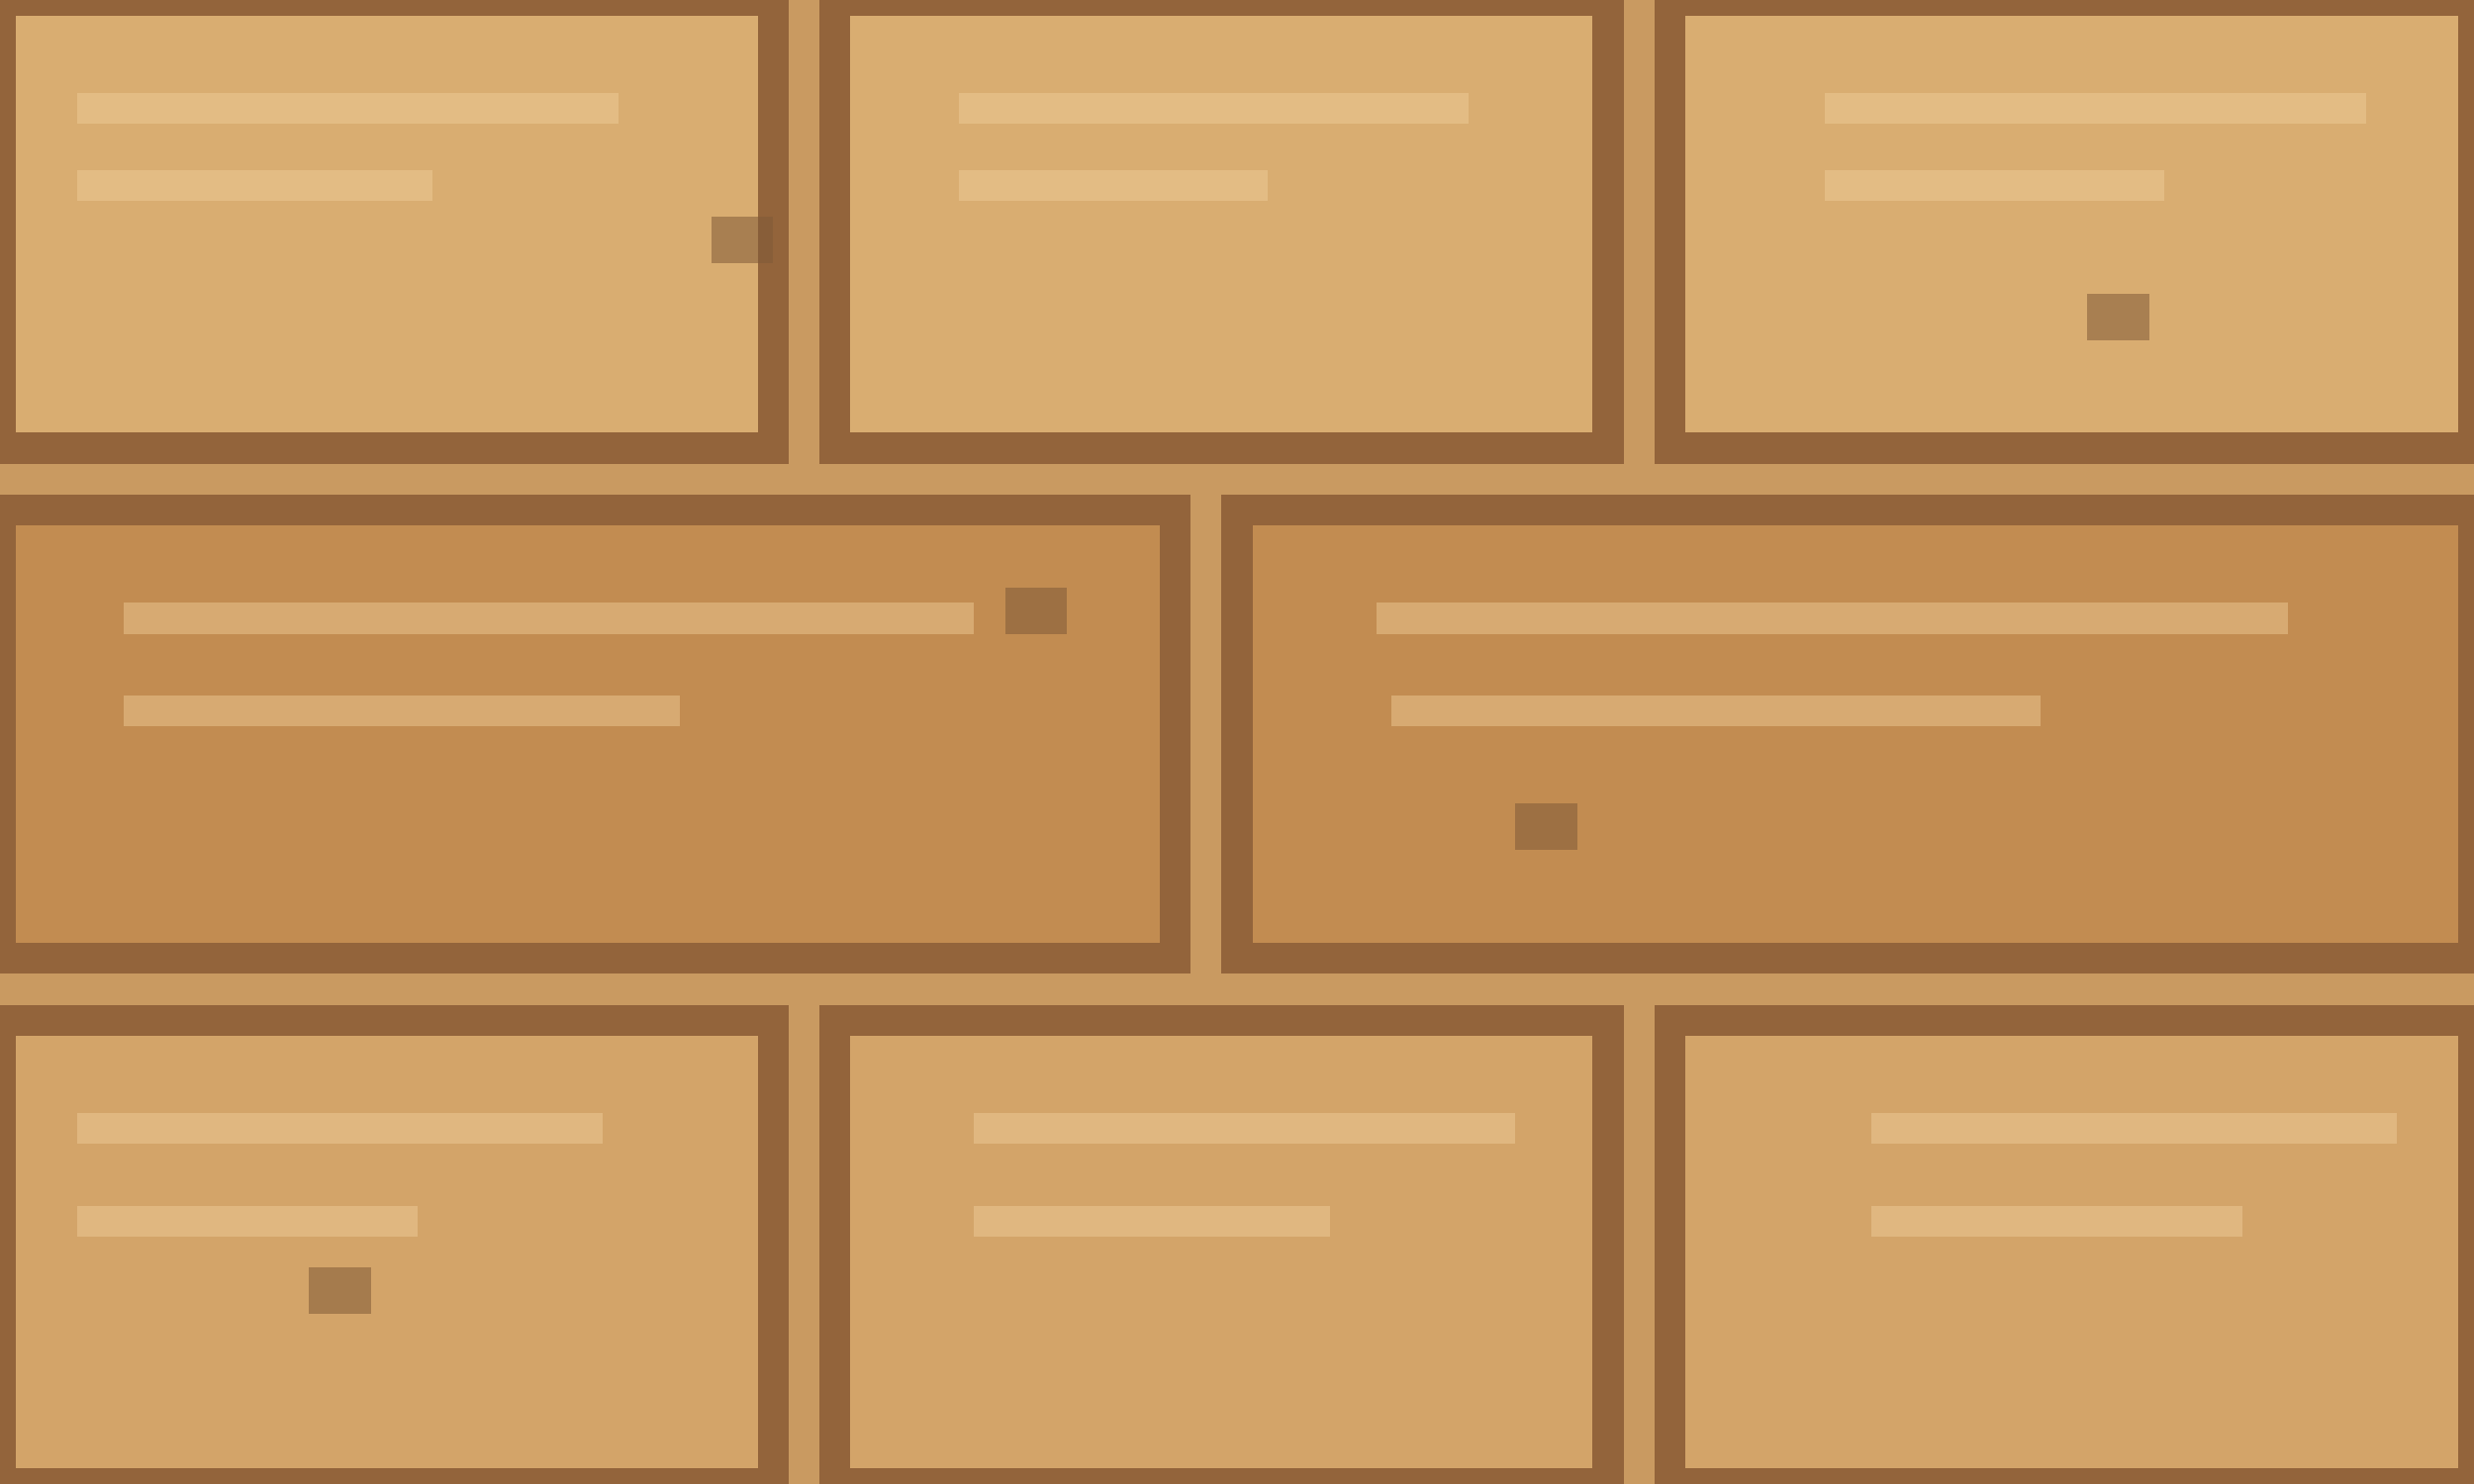
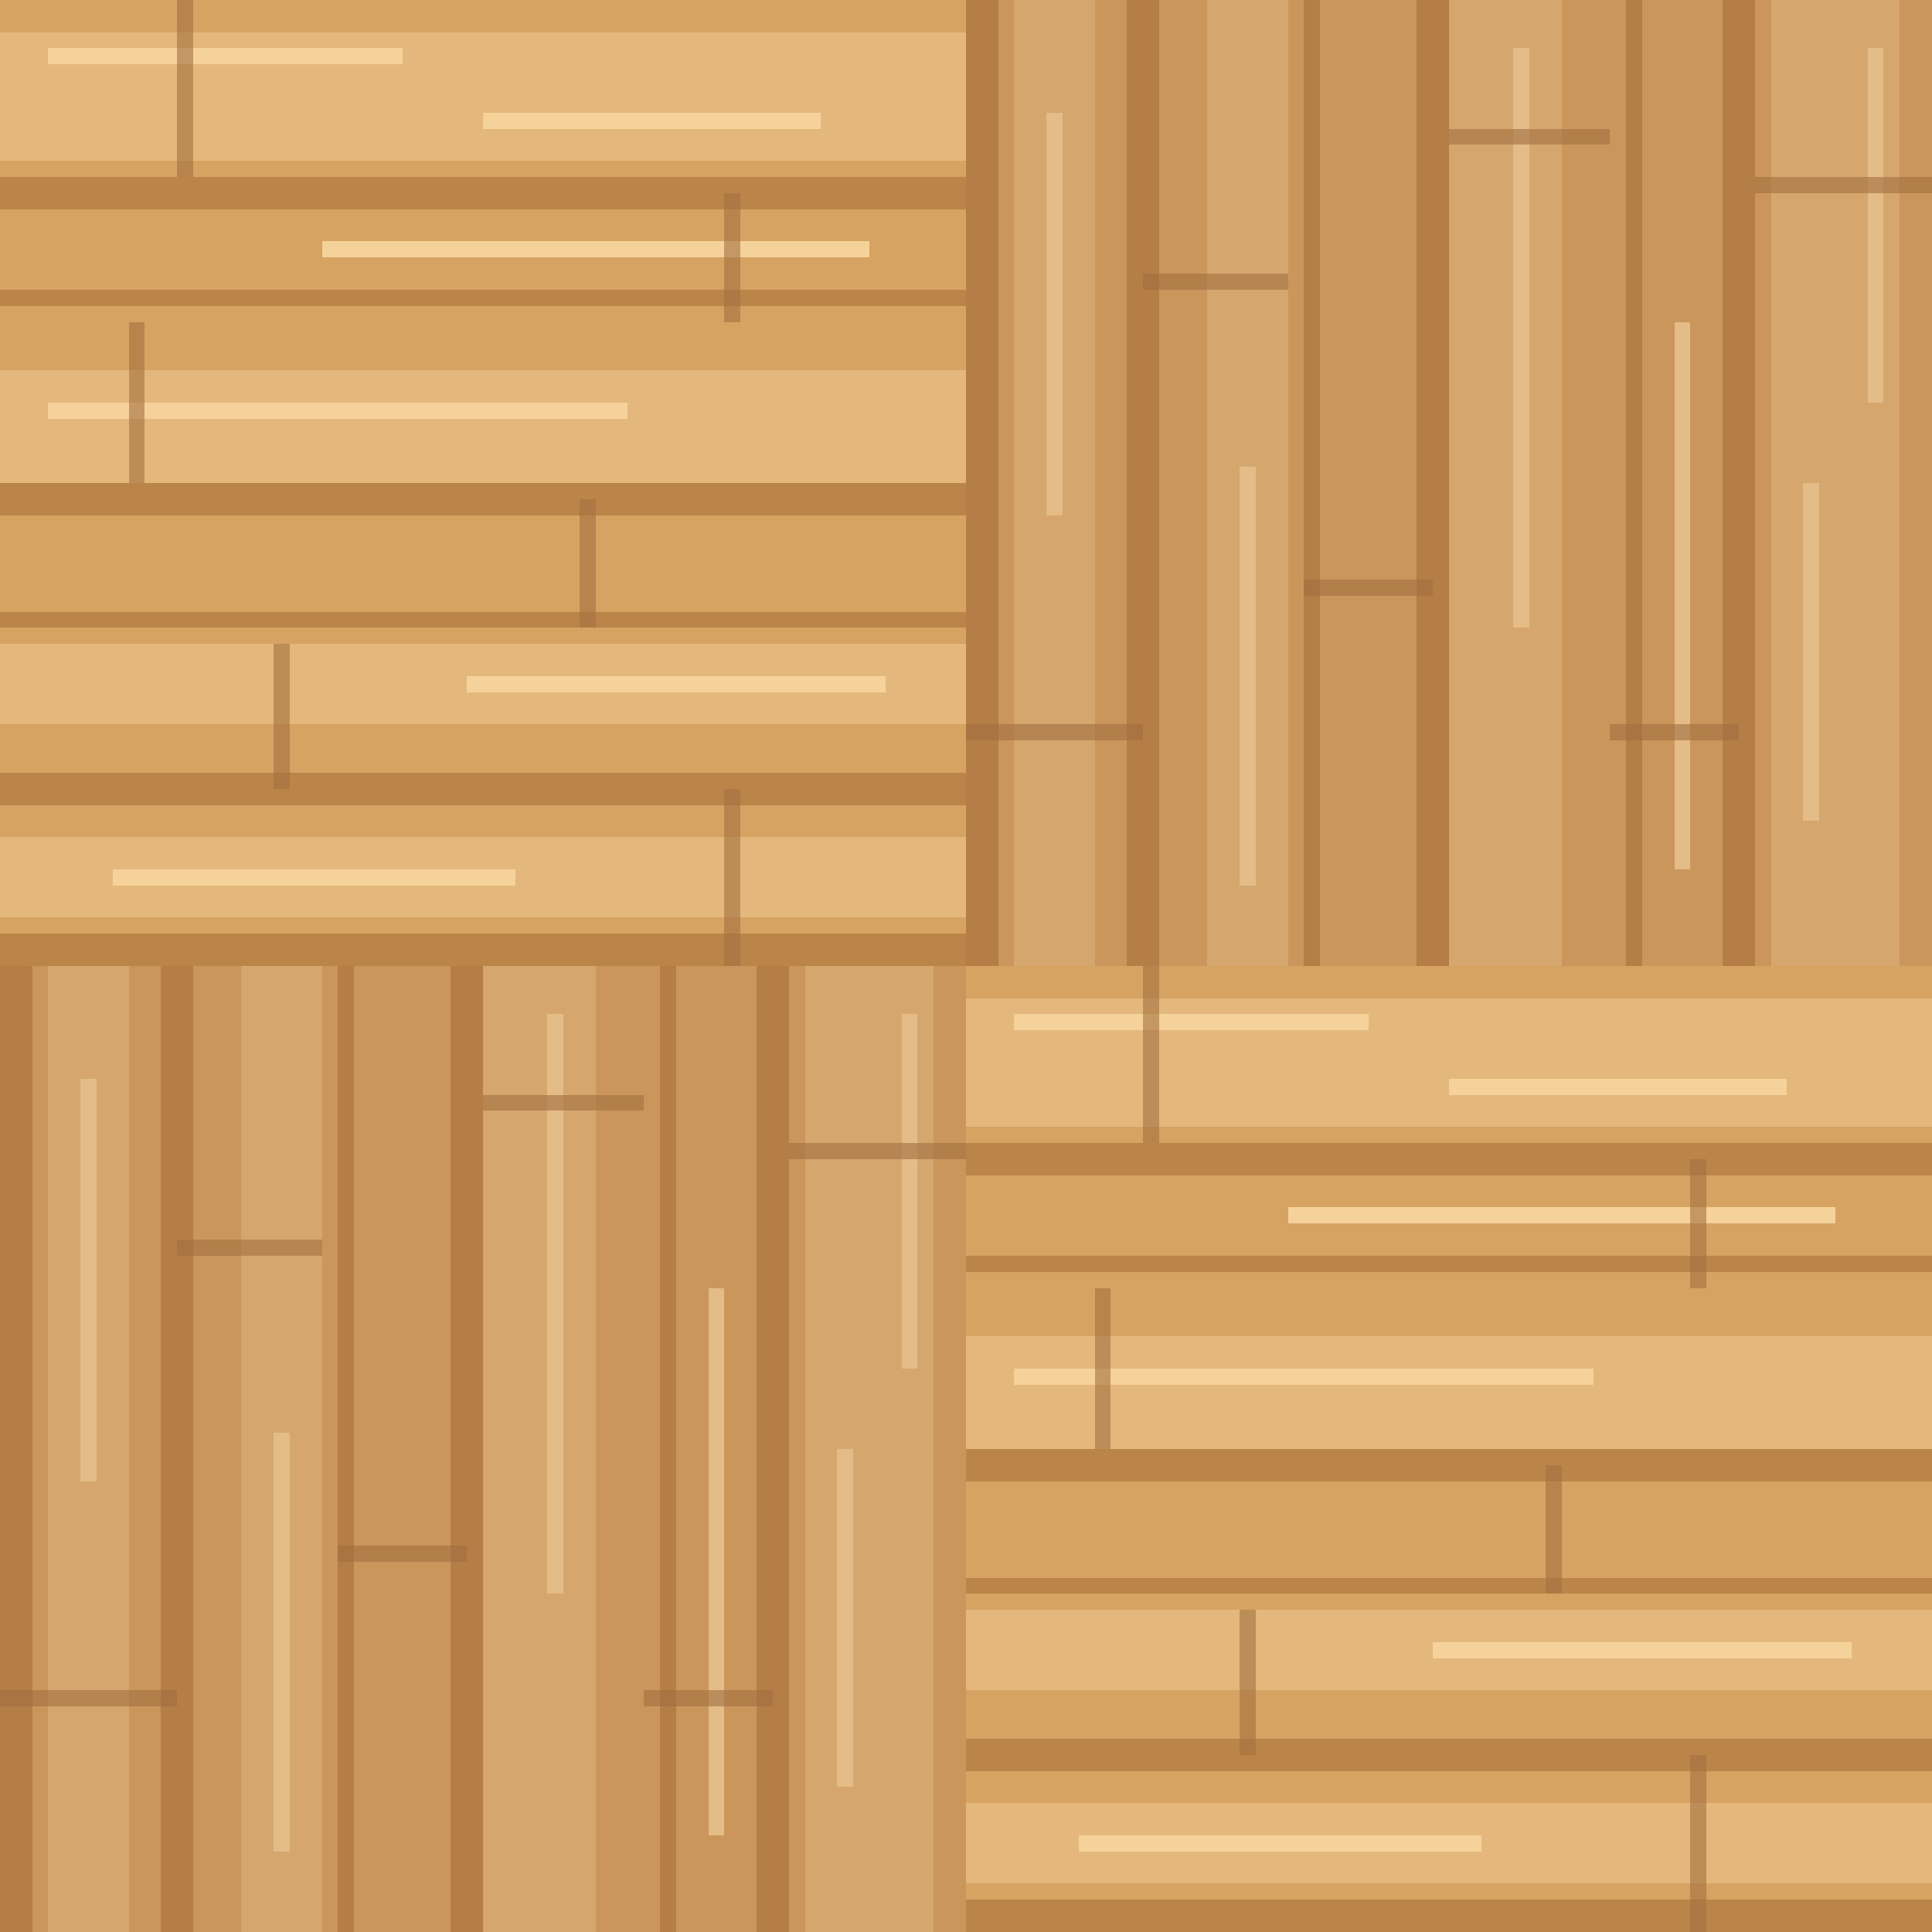
- <svg xmlns="http://www.w3.org/2000/svg" width="160" height="96" viewBox="0 0 160 96" shape-rendering="crispEdges">
-   <rect width="160" height="96" fill="#c99a61" />
-   <g stroke="#93643b" stroke-width="2">
-     <path fill="#d9ad71" d="M0 0h50v29H0zM54 0h50v29H54zM108 0h52v29h-52z" />
-     <path fill="#c28c51" d="M0 33h76v29H0zM80 33h80v29H80z" />
-     <path fill="#d3a469" d="M0 66h50v30H0zM54 66h50v30H54zM108 66h52v30h-52z" />
-   </g>
-   <g fill="none" stroke="#efce9b" stroke-width="2" opacity=".45">
-     <path d="M5 7h35m-35 5h23m34-5h33m-33 5h20m36-5h35m-35 5h22M8 40h55m-55 6h36m45-6h59m-58 6h42M5 73h34m-34 6h22m36-6h35m-35 6h23m35-6h34m-34 6h24" />
-   </g>
-   <g fill="#805a37" opacity=".55">
-     <path d="M46 14h4v3h-4zM98 52h4v3h-4zM20 82h4v3h-4zM135 19h4v3h-4zM65 38h4v3h-4z" />
-   </g>
+ <svg xmlns="http://www.w3.org/2000/svg" width="120" height="120" viewBox="0 0 120 120" preserveAspectRatio="none" shape-rendering="crispEdges">
+   <defs>
+     <g id="boards">
+       <path fill="#d6a363" d="M0 0h60v60H0z" />
+       <path fill="#e4b87c" d="M0 2h60v8H0zm0 21h60v7H0zm0 17h60v5H0zm0 12h60v5H0z" />
+       <path fill="#bb8549" d="M0 11h60v2H0zm0 7h60v1H0zm0 12h60v2H0zm0 8h60v1H0zm0 10h60v2H0zm0 10h60v2H0z" />
+       <path fill="#f5d29a" d="M3 3h22v1H3zm27 4h21v1H30zm-10 8h34v1H20zM3 25h36v1H3zm26 17h26v1H29zM7 54h25v1H7z" />
+       <path fill="#a47040" d="M11 0h1v11h-1zm34 12h1v8h-1zM8 20h1v10H8zm28 11h1v8h-1zM17 40h1v9h-1zm28 9h1v11h-1z" opacity=".6" />
+     </g>
+   </defs>
+   <use href="#boards" />
+   <use href="#boards" transform="translate(120) rotate(90)" />
+   <use href="#boards" transform="translate(60 60) rotate(90)" />
+   <use href="#boards" transform="translate(60 60)" />
+   <path fill="#9b663c" opacity=".2" d="M60 0h60v60H60zM0 60h60v60H0z" />
</svg>
